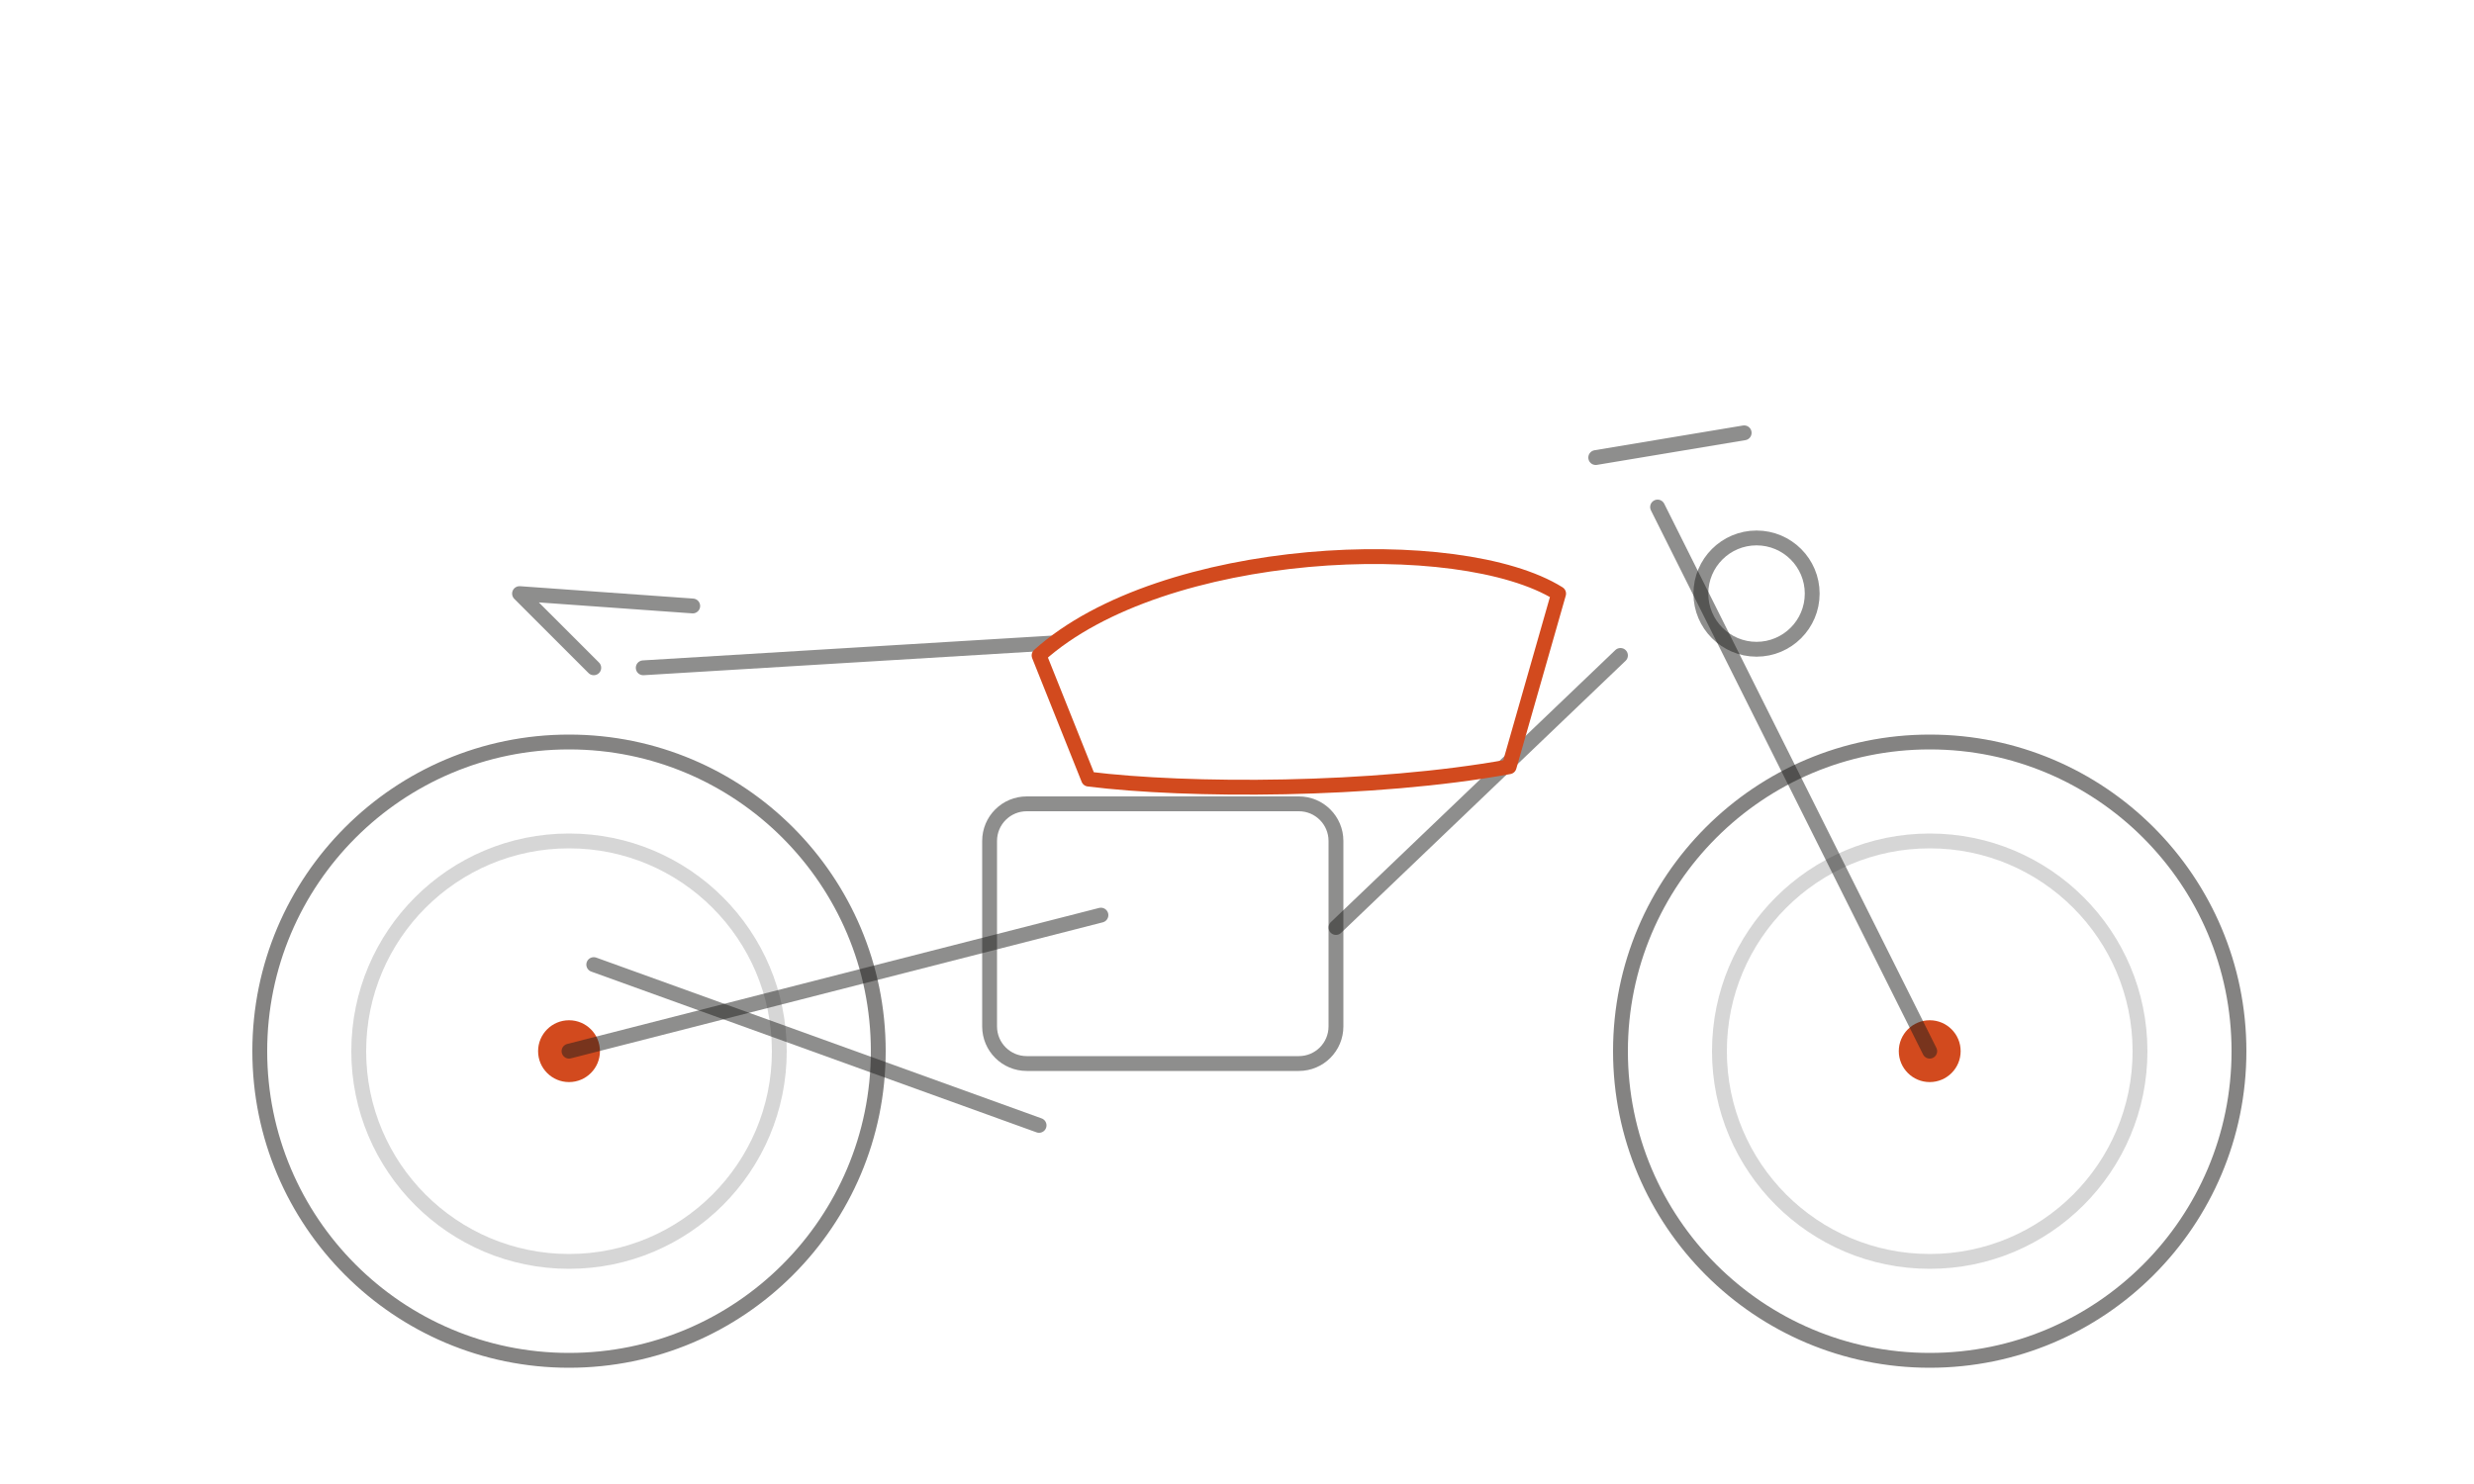
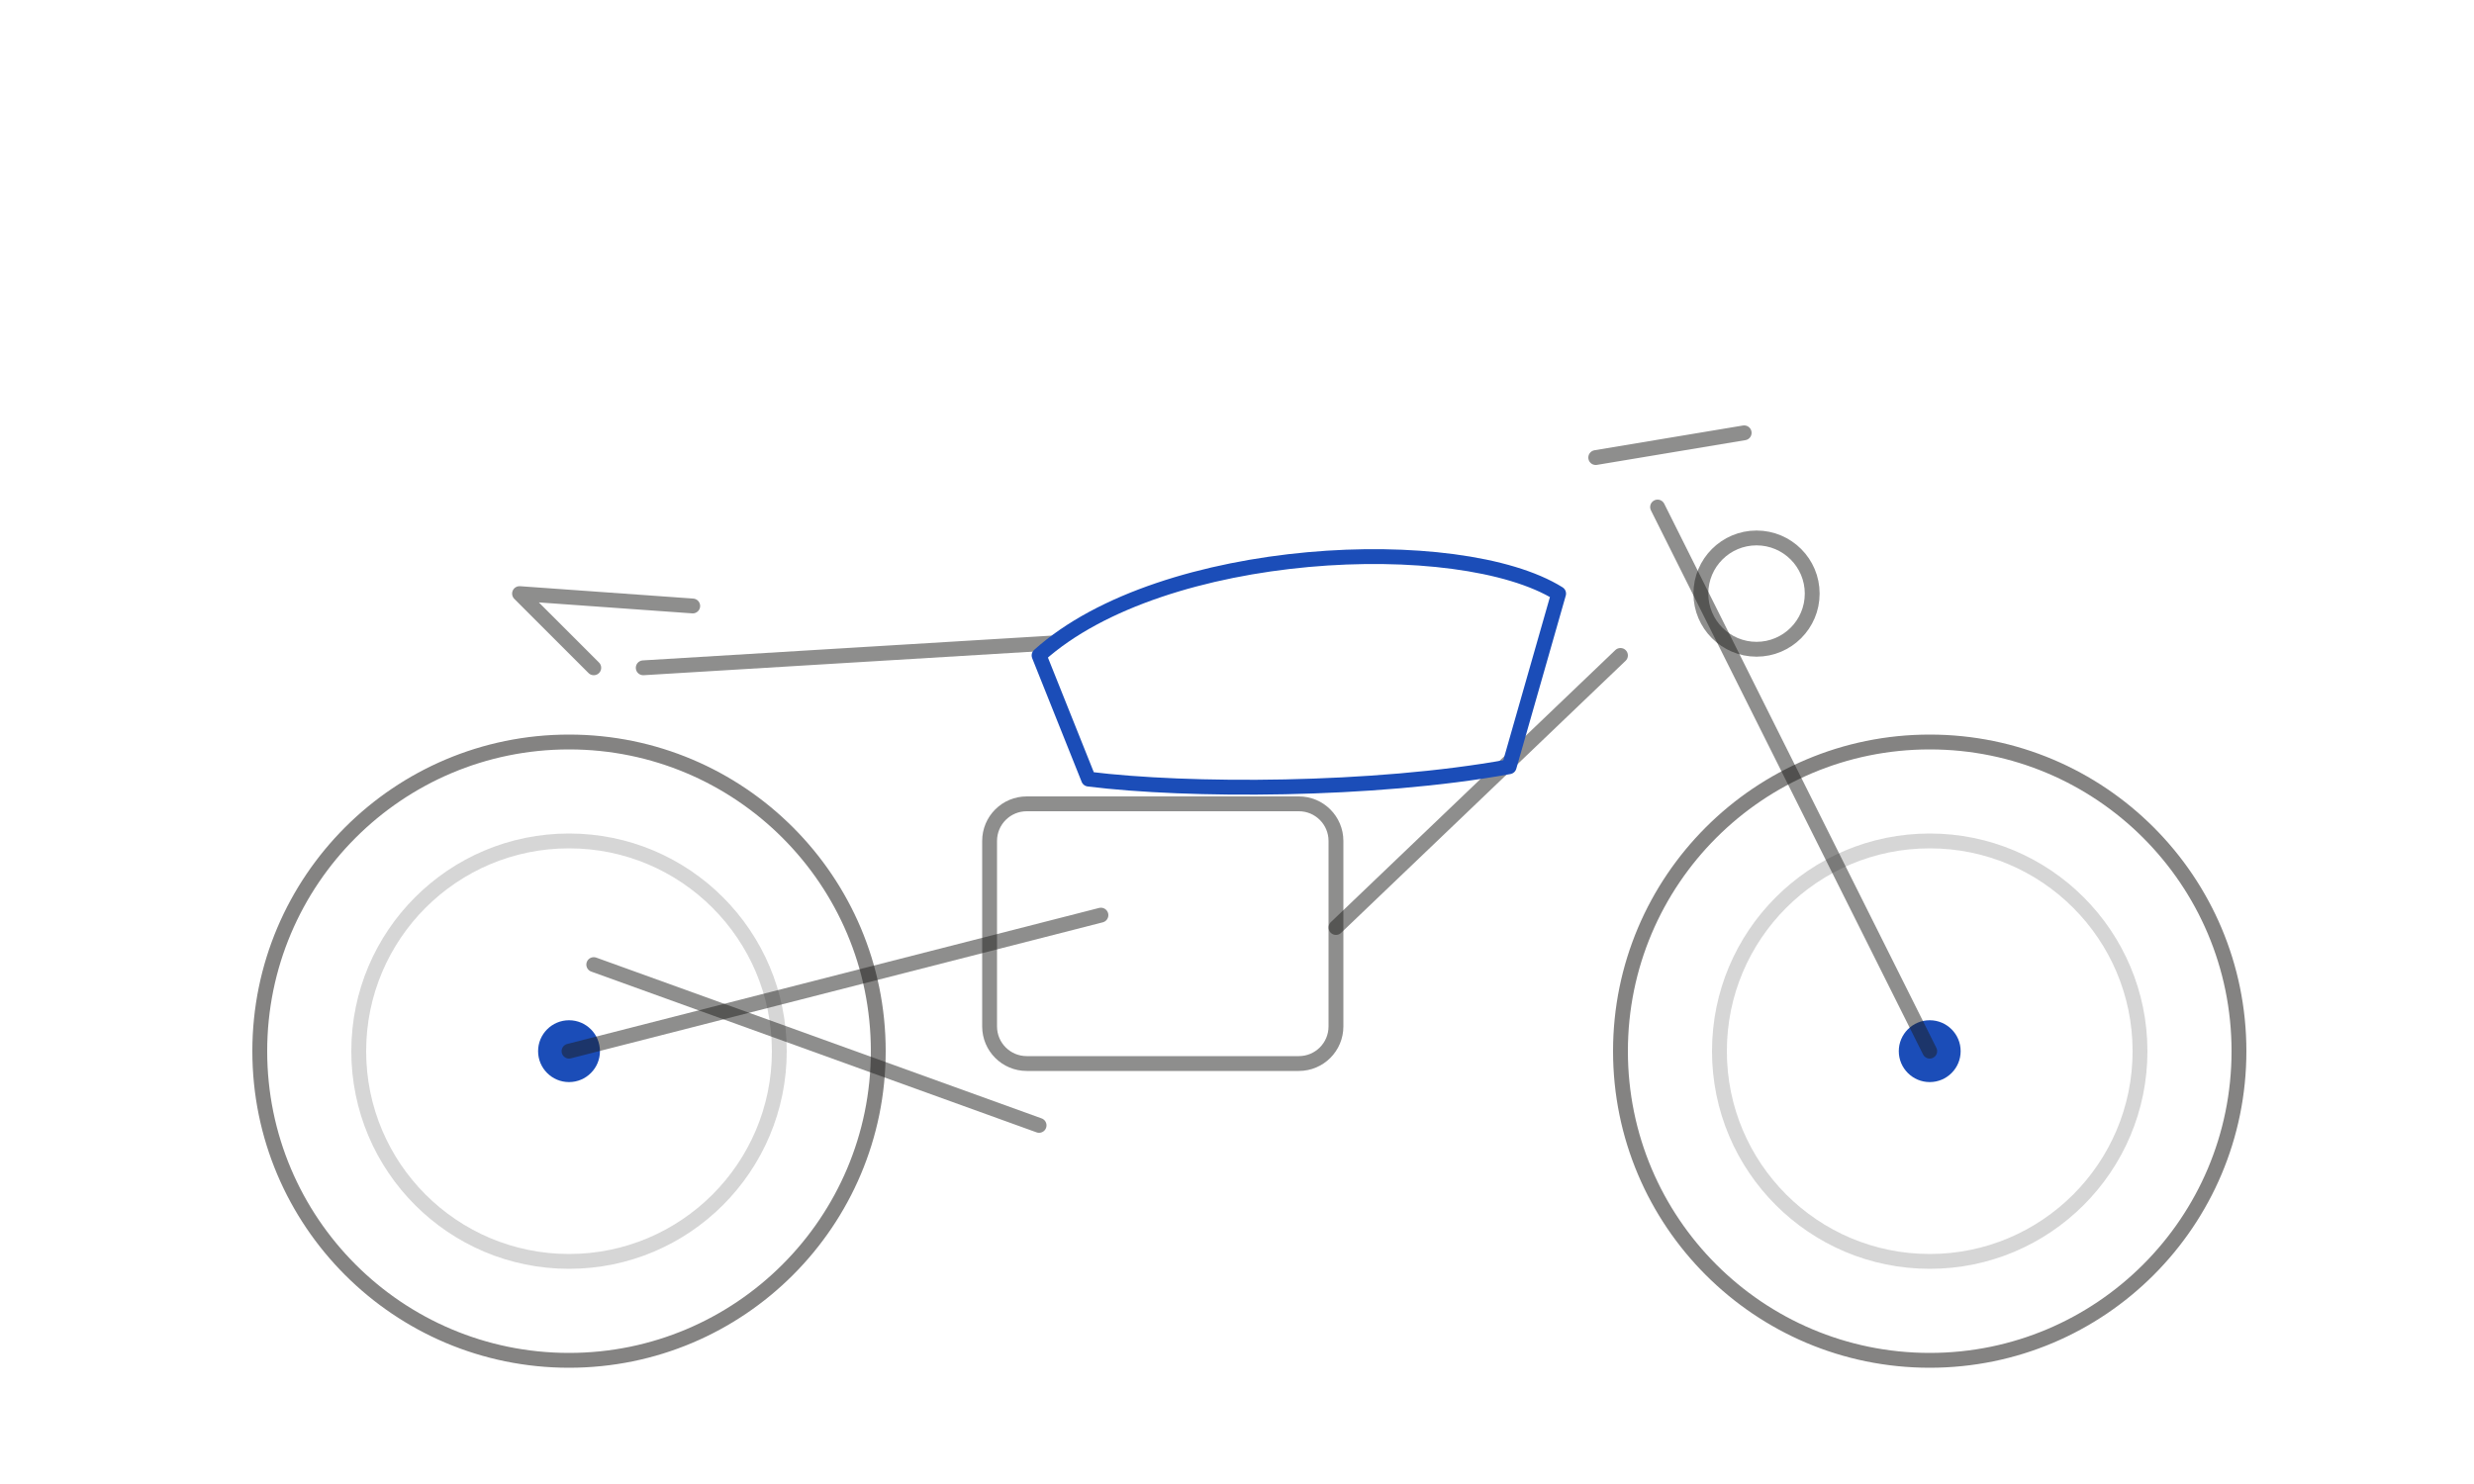
<svg xmlns="http://www.w3.org/2000/svg" viewBox="0 0 400 240" fill="none" stroke="#1f1e1c" stroke-width="2.4" stroke-linecap="round" stroke-linejoin="round" role="img" aria-label="Ilustración de motocicleta">
  <circle cx="92" cy="170" r="50" stroke-opacity=".55" />
  <circle cx="92" cy="170" r="34" stroke-opacity=".18" />
-   <circle cx="92" cy="170" r="5" fill="#d24a1e" stroke="none" />
+   <circle cx="92" cy="170" r="5" fill="#1b4db8" stroke="none" />
  <circle cx="312" cy="170" r="50" stroke-opacity=".55" />
  <circle cx="312" cy="170" r="34" stroke-opacity=".18" />
-   <circle cx="312" cy="170" r="5" fill="#d24a1e" stroke="none" />
+   <circle cx="312" cy="170" r="5" fill="#1b4db8" stroke="none" />
  <g stroke-opacity=".5">
    <path d="M92 170 L178 148" />
    <path d="M312 170 L268 82" />
    <path d="M258 74 L282 70" />
    <circle cx="284" cy="96" r="9" />
    <path d="M104 108 L170 104" />
    <path d="M96 108 L84 96 L112 98" />
    <rect x="160" y="130" width="56" height="42" rx="6" />
    <path d="M168 182 L96 156" />
    <path d="M216 150 L262 106" />
  </g>
-   <path d="M168 106 C188 88 236 86 252 96 L244 124 C222 128 192 128 176 126 Z" stroke="#d24a1e" />
+   <path d="M168 106 C188 88 236 86 252 96 L244 124 C222 128 192 128 176 126 Z" stroke="#1b4db8" />
</svg>
